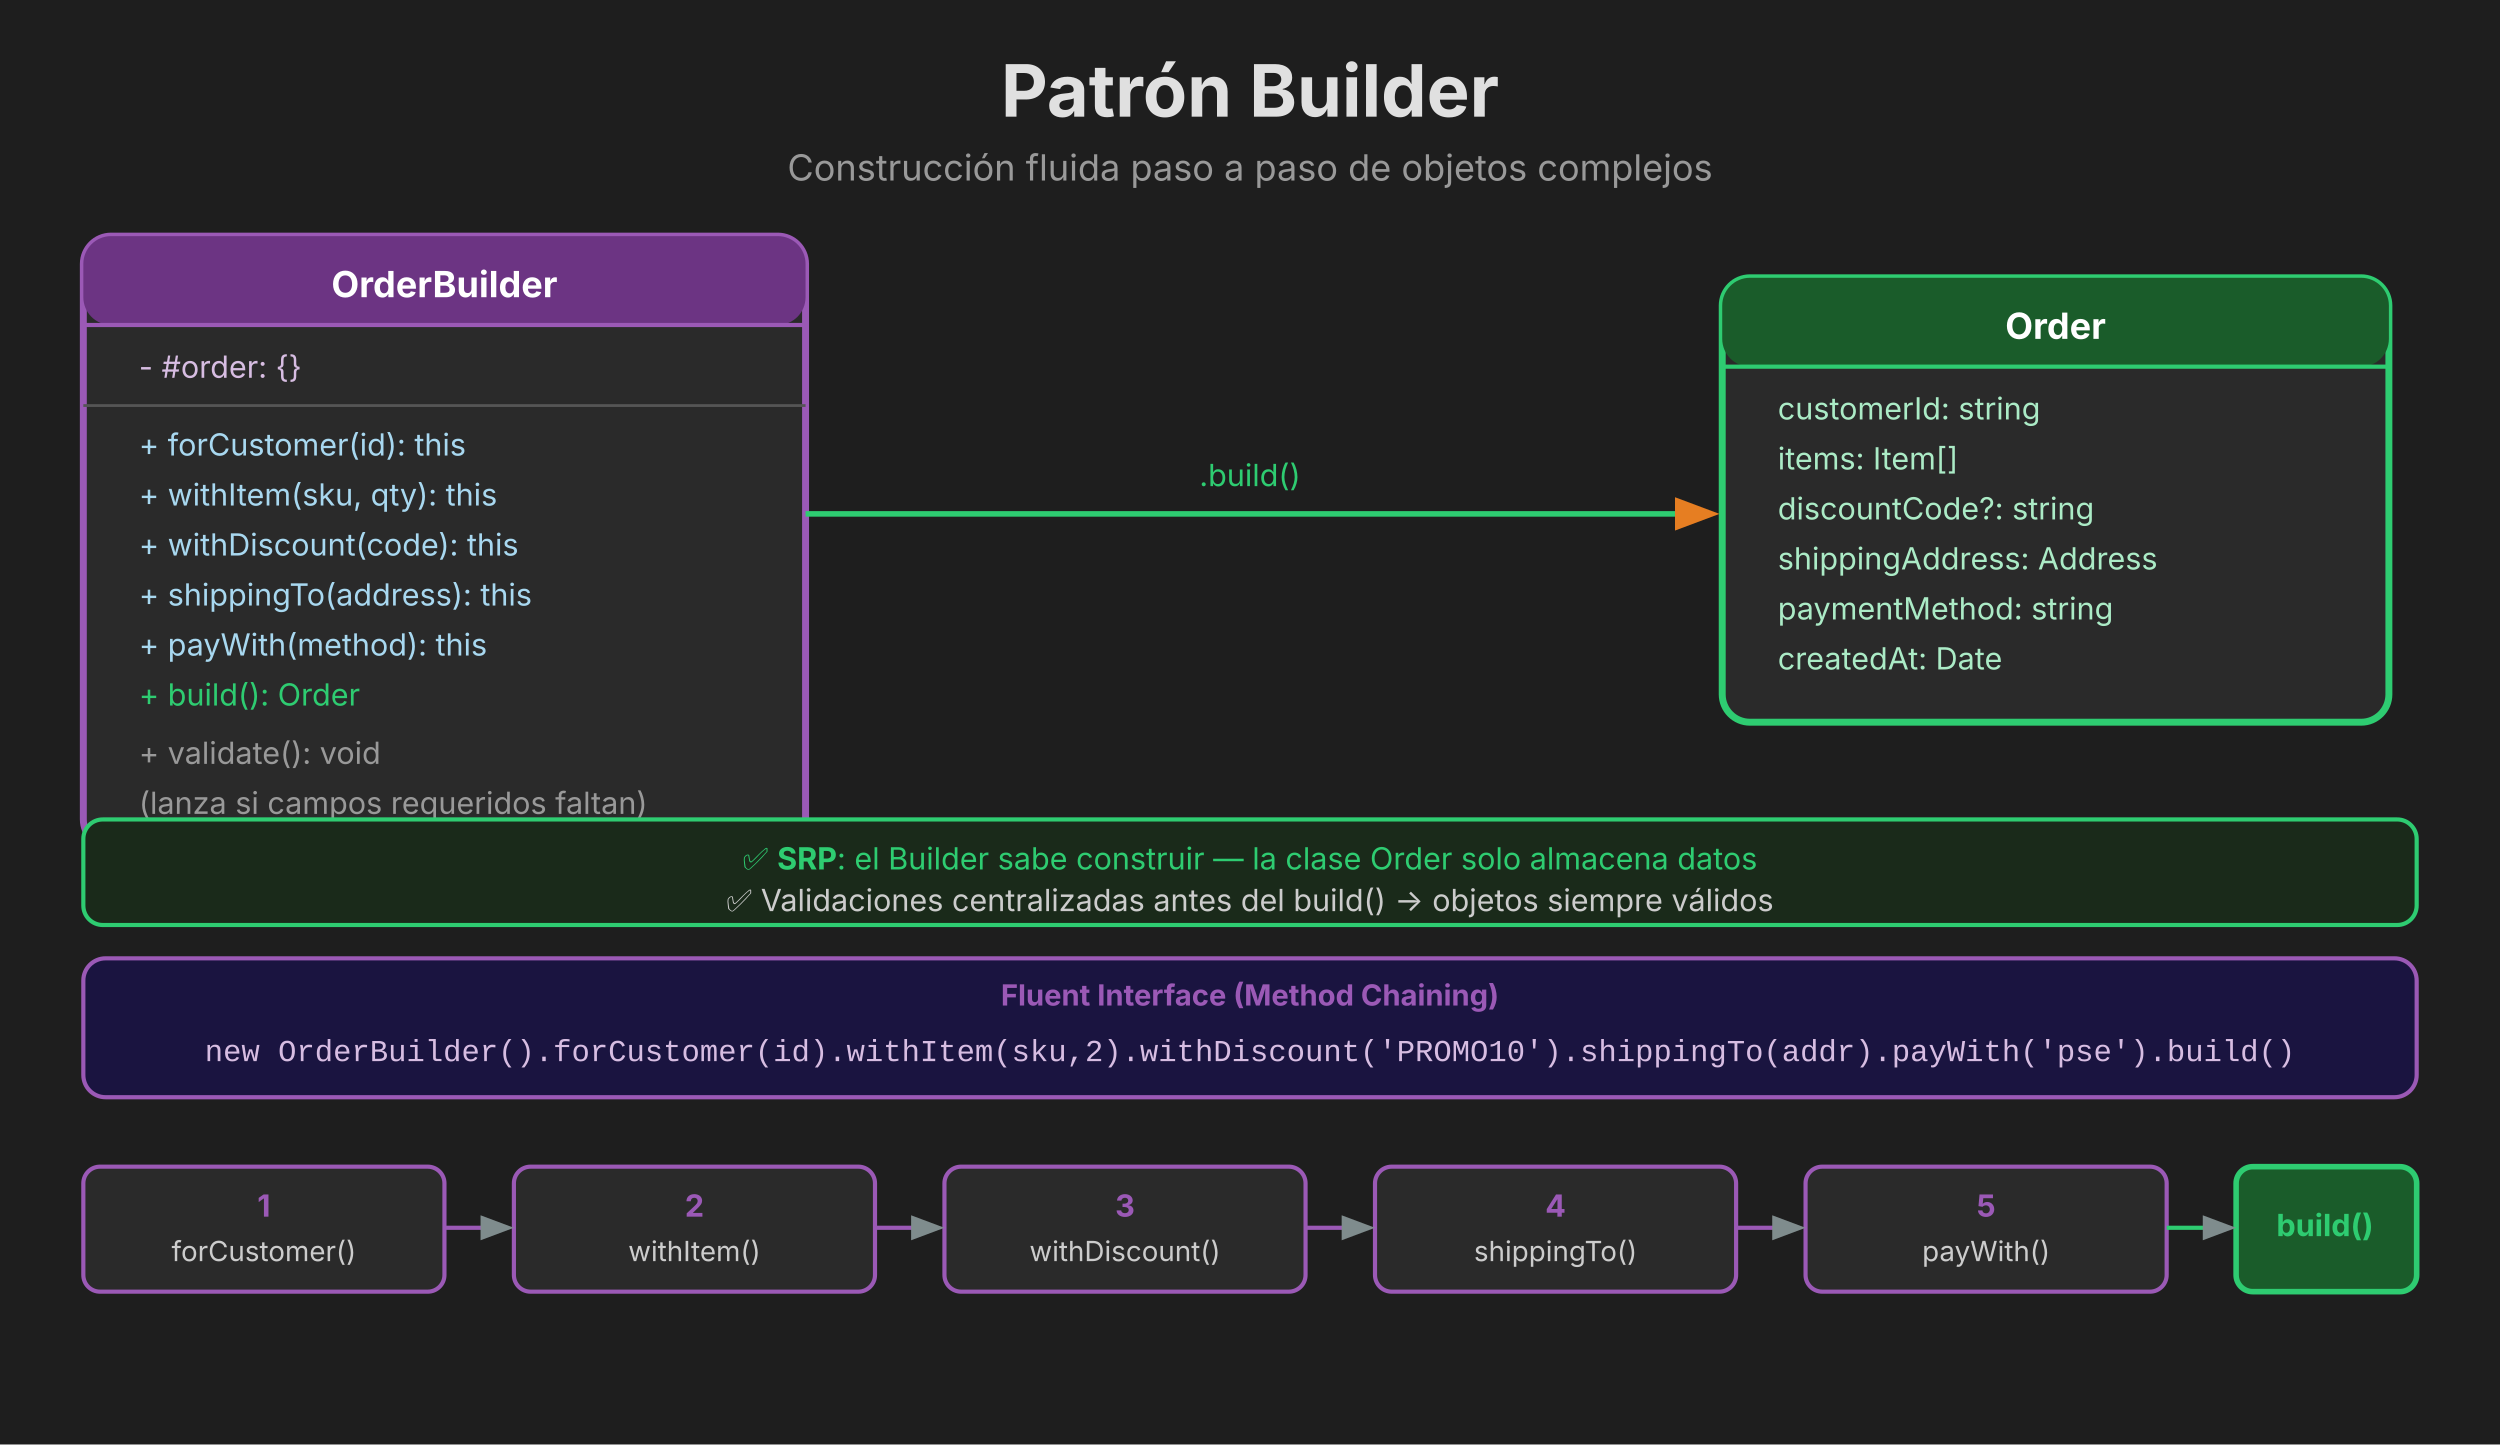
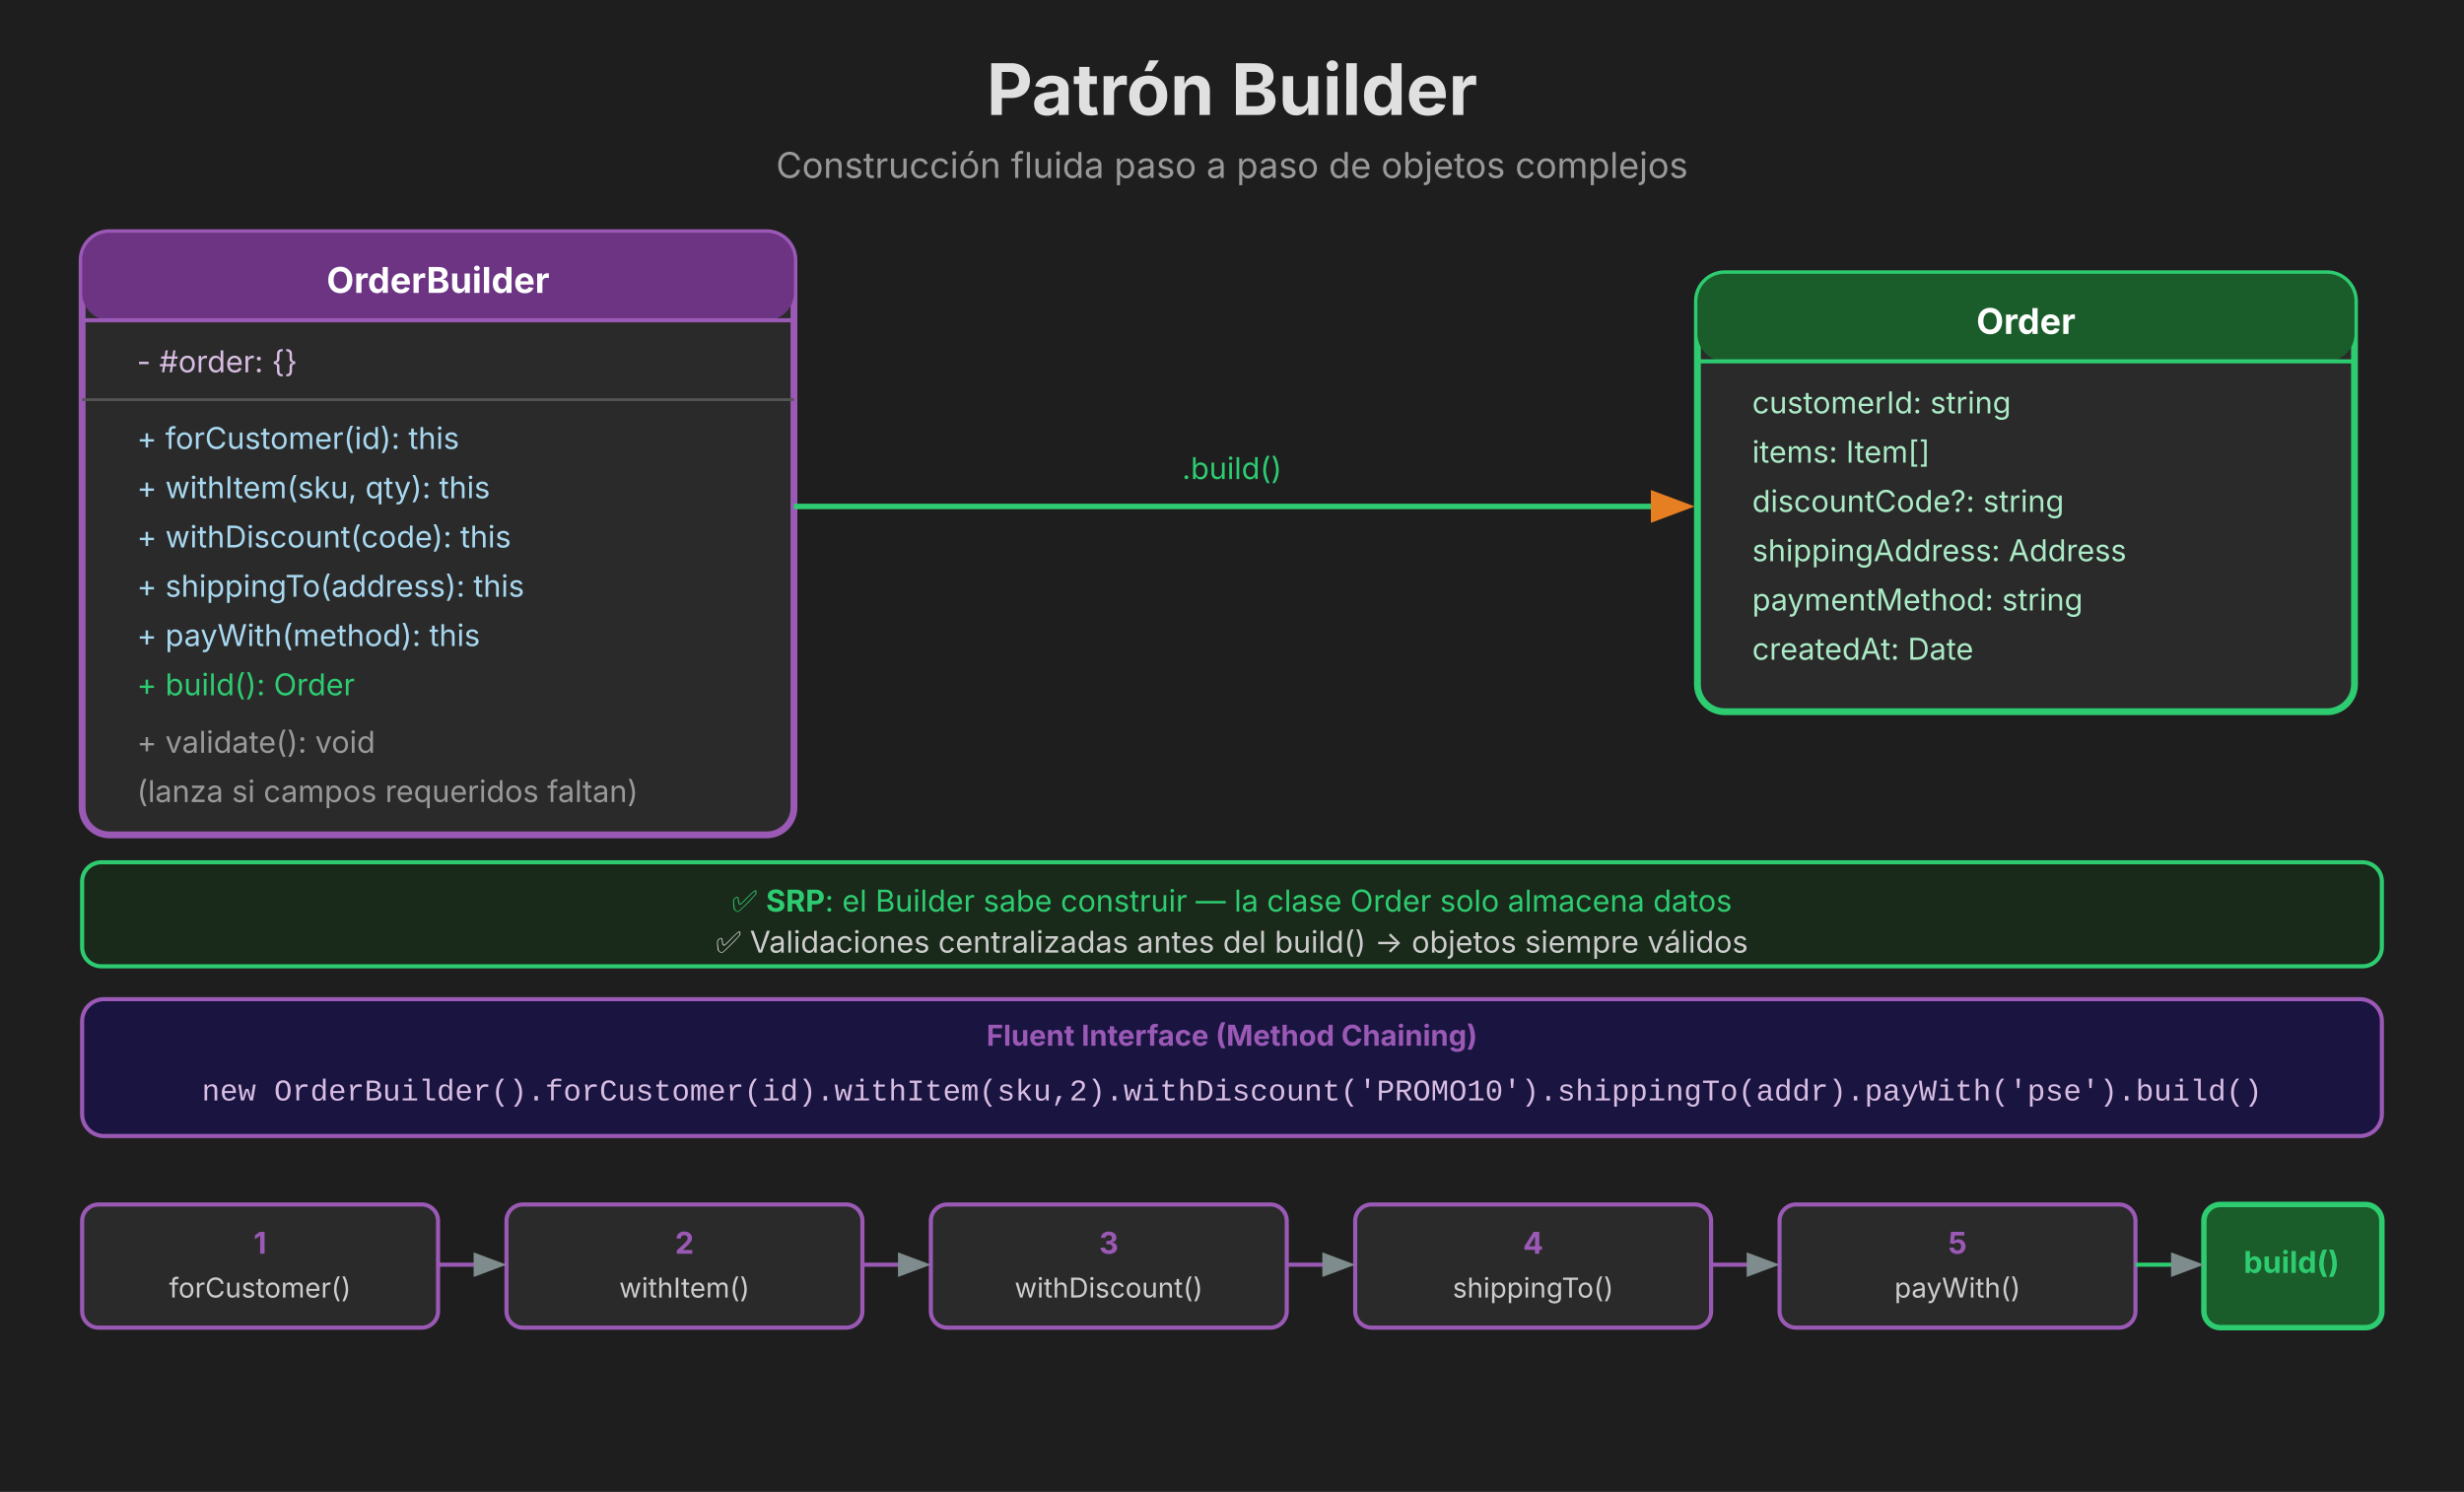
- <svg xmlns="http://www.w3.org/2000/svg" viewBox="0 0 900 520">
-   <rect width="900" height="520" fill="#1e1e1e" />
+ <svg xmlns="http://www.w3.org/2000/svg" viewBox="0 0 900 545">
+   <rect width="900" height="545" fill="#1e1e1e" />
  <text x="450" y="42" font-family="Inter, system-ui, sans-serif" font-size="26" font-weight="bold" text-anchor="middle" fill="#e0e0e0">Patrón Builder</text>
  <text x="450" y="65" font-family="Inter, system-ui, sans-serif" font-size="13" text-anchor="middle" fill="#999">Construcción fluida paso a paso de objetos complejos</text>
  <defs>
    <marker id="arrowOrange" markerWidth="8" markerHeight="8" refX="6" refY="3" orient="auto">
      <path d="M0,0 L0,6 L8,3 z" fill="#e67e22" />
    </marker>
    <marker id="arrowGray2" markerWidth="8" markerHeight="8" refX="6" refY="3" orient="auto">
      <path d="M0,0 L0,6 L8,3 z" fill="#7f8c8d" />
    </marker>
  </defs>
  <rect x="30" y="85" width="260" height="220" rx="10" fill="#2a2a2a" stroke="#9b59b6" stroke-width="2.5" />
  <rect x="30" y="85" width="260" height="32" rx="10" fill="#6c3483" />
  <text x="160" y="107" font-family="Inter, system-ui, sans-serif" font-size="13" font-weight="bold" text-anchor="middle" fill="white">OrderBuilder</text>
  <line x1="30" y1="117" x2="290" y2="117" stroke="#9b59b6" stroke-width="1.5" />
  <text x="50" y="136" font-family="Inter, system-ui, sans-serif" font-size="11" fill="#d7bde2">- #order: {}</text>
  <line x1="30" y1="146" x2="290" y2="146" stroke="#555" stroke-width="1" />
  <text x="50" y="164" font-family="Inter, system-ui, sans-serif" font-size="11" fill="#a8d8f0">+ forCustomer(id): this</text>
  <text x="50" y="182" font-family="Inter, system-ui, sans-serif" font-size="11" fill="#a8d8f0">+ withItem(sku, qty): this</text>
  <text x="50" y="200" font-family="Inter, system-ui, sans-serif" font-size="11" fill="#a8d8f0">+ withDiscount(code): this</text>
  <text x="50" y="218" font-family="Inter, system-ui, sans-serif" font-size="11" fill="#a8d8f0">+ shippingTo(address): this</text>
  <text x="50" y="236" font-family="Inter, system-ui, sans-serif" font-size="11" fill="#a8d8f0">+ payWith(method): this</text>
  <text x="50" y="254" font-family="Inter, system-ui, sans-serif" font-size="11" fill="#2ecc71">+ build(): Order</text>
  <text x="50" y="275" font-family="Inter, system-ui, sans-serif" font-size="11" fill="#999">+ validate(): void</text>
  <text x="50" y="293" font-family="Inter, system-ui, sans-serif" font-size="11" fill="#999">(lanza si campos requeridos faltan)</text>
  <rect x="620" y="100" width="240" height="160" rx="10" fill="#2a2a2a" stroke="#2ecc71" stroke-width="2.5" />
  <rect x="620" y="100" width="240" height="32" rx="10" fill="#1a5c2a" />
  <text x="740" y="122" font-family="Inter, system-ui, sans-serif" font-size="13" font-weight="bold" text-anchor="middle" fill="white">Order</text>
  <line x1="620" y1="132" x2="860" y2="132" stroke="#2ecc71" stroke-width="1.5" />
  <text x="640" y="151" font-family="Inter, system-ui, sans-serif" font-size="11" fill="#abebc6">customerId: string</text>
  <text x="640" y="169" font-family="Inter, system-ui, sans-serif" font-size="11" fill="#abebc6">items: Item[]</text>
  <text x="640" y="187" font-family="Inter, system-ui, sans-serif" font-size="11" fill="#abebc6">discountCode?: string</text>
  <text x="640" y="205" font-family="Inter, system-ui, sans-serif" font-size="11" fill="#abebc6">shippingAddress: Address</text>
  <text x="640" y="223" font-family="Inter, system-ui, sans-serif" font-size="11" fill="#abebc6">paymentMethod: string</text>
  <text x="640" y="241" font-family="Inter, system-ui, sans-serif" font-size="11" fill="#abebc6">createdAt: Date</text>
  <line x1="290" y1="185" x2="615" y2="185" stroke="#2ecc71" stroke-width="2" marker-end="url(#arrowOrange)" />
  <text x="450" y="175" font-family="Inter, system-ui, sans-serif" font-size="11" text-anchor="middle" fill="#2ecc71">.build()</text>
-   <rect x="30" y="345" width="840" height="50" rx="8" fill="#1a1440" stroke="#9b59b6" stroke-width="1.5" />
-   <text x="450" y="362" font-family="Inter, system-ui, sans-serif" font-size="10.5" text-anchor="middle" fill="#9b59b6" font-weight="bold">Fluent Interface (Method Chaining)</text>
-   <text x="450" y="382" font-family="'Courier New', Courier, monospace" font-size="11" text-anchor="middle" fill="#d7bde2">new OrderBuilder().forCustomer(id).withItem(sku,2).withDiscount('PROMO10').shippingTo(addr).payWith('pse').build()</text>
+   <rect x="30" y="365" width="840" height="50" rx="8" fill="#1a1440" stroke="#9b59b6" stroke-width="1.5" />
+   <text x="450" y="382" font-family="Inter, system-ui, sans-serif" font-size="10.5" text-anchor="middle" fill="#9b59b6" font-weight="bold">Fluent Interface (Method Chaining)</text>
+   <text x="450" y="402" font-family="'Courier New', Courier, monospace" font-size="11" text-anchor="middle" fill="#d7bde2">new OrderBuilder().forCustomer(id).withItem(sku,2).withDiscount('PROMO10').shippingTo(addr).payWith('pse').build()</text>
  <g>
-     <rect x="30" y="420" width="130" height="45" rx="6" fill="#2a2a2a" stroke="#9b59b6" stroke-width="1.5" />
-     <text x="95" y="438" font-family="Inter, system-ui, sans-serif" font-size="11" font-weight="bold" text-anchor="middle" fill="#9b59b6">1</text>
-     <text x="95" y="454" font-family="Inter, system-ui, sans-serif" font-size="10" text-anchor="middle" fill="#ccc">forCustomer()</text>
-     <rect x="185" y="420" width="130" height="45" rx="6" fill="#2a2a2a" stroke="#9b59b6" stroke-width="1.5" />
-     <text x="250" y="438" font-family="Inter, system-ui, sans-serif" font-size="11" font-weight="bold" text-anchor="middle" fill="#9b59b6">2</text>
-     <text x="250" y="454" font-family="Inter, system-ui, sans-serif" font-size="10" text-anchor="middle" fill="#ccc">withItem()</text>
-     <rect x="340" y="420" width="130" height="45" rx="6" fill="#2a2a2a" stroke="#9b59b6" stroke-width="1.5" />
-     <text x="405" y="438" font-family="Inter, system-ui, sans-serif" font-size="11" font-weight="bold" text-anchor="middle" fill="#9b59b6">3</text>
-     <text x="405" y="454" font-family="Inter, system-ui, sans-serif" font-size="10" text-anchor="middle" fill="#ccc">withDiscount()</text>
-     <rect x="495" y="420" width="130" height="45" rx="6" fill="#2a2a2a" stroke="#9b59b6" stroke-width="1.5" />
-     <text x="560" y="438" font-family="Inter, system-ui, sans-serif" font-size="11" font-weight="bold" text-anchor="middle" fill="#9b59b6">4</text>
-     <text x="560" y="454" font-family="Inter, system-ui, sans-serif" font-size="10" text-anchor="middle" fill="#ccc">shippingTo()</text>
-     <rect x="650" y="420" width="130" height="45" rx="6" fill="#2a2a2a" stroke="#9b59b6" stroke-width="1.5" />
-     <text x="715" y="438" font-family="Inter, system-ui, sans-serif" font-size="11" font-weight="bold" text-anchor="middle" fill="#9b59b6">5</text>
-     <text x="715" y="454" font-family="Inter, system-ui, sans-serif" font-size="10" text-anchor="middle" fill="#ccc">payWith()</text>
-     <rect x="805" y="420" width="65" height="45" rx="6" fill="#1a5c2a" stroke="#2ecc71" stroke-width="2" />
-     <text x="837" y="445" font-family="Inter, system-ui, sans-serif" font-size="11" font-weight="bold" text-anchor="middle" fill="#2ecc71">build()</text>
-     <line x1="160" y1="442" x2="182" y2="442" stroke="#9b59b6" stroke-width="1.5" marker-end="url(#arrowGray2)" />
-     <line x1="315" y1="442" x2="337" y2="442" stroke="#9b59b6" stroke-width="1.5" marker-end="url(#arrowGray2)" />
-     <line x1="470" y1="442" x2="492" y2="442" stroke="#9b59b6" stroke-width="1.5" marker-end="url(#arrowGray2)" />
-     <line x1="625" y1="442" x2="647" y2="442" stroke="#9b59b6" stroke-width="1.5" marker-end="url(#arrowGray2)" />
-     <line x1="780" y1="442" x2="802" y2="442" stroke="#2ecc71" stroke-width="1.5" marker-end="url(#arrowGray2)" />
+     <rect x="30" y="440" width="130" height="45" rx="6" fill="#2a2a2a" stroke="#9b59b6" stroke-width="1.5" />
+     <text x="95" y="458" font-family="Inter, system-ui, sans-serif" font-size="11" font-weight="bold" text-anchor="middle" fill="#9b59b6">1</text>
+     <text x="95" y="474" font-family="Inter, system-ui, sans-serif" font-size="10" text-anchor="middle" fill="#ccc">forCustomer()</text>
+     <rect x="185" y="440" width="130" height="45" rx="6" fill="#2a2a2a" stroke="#9b59b6" stroke-width="1.5" />
+     <text x="250" y="458" font-family="Inter, system-ui, sans-serif" font-size="11" font-weight="bold" text-anchor="middle" fill="#9b59b6">2</text>
+     <text x="250" y="474" font-family="Inter, system-ui, sans-serif" font-size="10" text-anchor="middle" fill="#ccc">withItem()</text>
+     <rect x="340" y="440" width="130" height="45" rx="6" fill="#2a2a2a" stroke="#9b59b6" stroke-width="1.5" />
+     <text x="405" y="458" font-family="Inter, system-ui, sans-serif" font-size="11" font-weight="bold" text-anchor="middle" fill="#9b59b6">3</text>
+     <text x="405" y="474" font-family="Inter, system-ui, sans-serif" font-size="10" text-anchor="middle" fill="#ccc">withDiscount()</text>
+     <rect x="495" y="440" width="130" height="45" rx="6" fill="#2a2a2a" stroke="#9b59b6" stroke-width="1.5" />
+     <text x="560" y="458" font-family="Inter, system-ui, sans-serif" font-size="11" font-weight="bold" text-anchor="middle" fill="#9b59b6">4</text>
+     <text x="560" y="474" font-family="Inter, system-ui, sans-serif" font-size="10" text-anchor="middle" fill="#ccc">shippingTo()</text>
+     <rect x="650" y="440" width="130" height="45" rx="6" fill="#2a2a2a" stroke="#9b59b6" stroke-width="1.5" />
+     <text x="715" y="458" font-family="Inter, system-ui, sans-serif" font-size="11" font-weight="bold" text-anchor="middle" fill="#9b59b6">5</text>
+     <text x="715" y="474" font-family="Inter, system-ui, sans-serif" font-size="10" text-anchor="middle" fill="#ccc">payWith()</text>
+     <rect x="805" y="440" width="65" height="45" rx="6" fill="#1a5c2a" stroke="#2ecc71" stroke-width="2" />
+     <text x="837" y="465" font-family="Inter, system-ui, sans-serif" font-size="11" font-weight="bold" text-anchor="middle" fill="#2ecc71">build()</text>
+     <line x1="160" y1="462" x2="182" y2="462" stroke="#9b59b6" stroke-width="1.5" marker-end="url(#arrowGray2)" />
+     <line x1="315" y1="462" x2="337" y2="462" stroke="#9b59b6" stroke-width="1.5" marker-end="url(#arrowGray2)" />
+     <line x1="470" y1="462" x2="492" y2="462" stroke="#9b59b6" stroke-width="1.5" marker-end="url(#arrowGray2)" />
+     <line x1="625" y1="462" x2="647" y2="462" stroke="#9b59b6" stroke-width="1.5" marker-end="url(#arrowGray2)" />
+     <line x1="780" y1="462" x2="802" y2="462" stroke="#2ecc71" stroke-width="1.5" marker-end="url(#arrowGray2)" />
  </g>
-   <rect x="30" y="295" width="840" height="38" rx="7" fill="#1a2a1a" stroke="#2ecc71" stroke-width="1.5" />
-   <text x="450" y="313" font-family="Inter, system-ui, sans-serif" font-size="11" text-anchor="middle" fill="#2ecc71">✅  <tspan font-weight="bold">SRP</tspan>: el Builder sabe construir — la clase Order solo almacena datos</text>
-   <text x="450" y="328" font-family="Inter, system-ui, sans-serif" font-size="11" text-anchor="middle" fill="#ccc">✅  Validaciones centralizadas antes del build() → objetos siempre válidos</text>
+   <rect x="30" y="315" width="840" height="38" rx="7" fill="#1a2a1a" stroke="#2ecc71" stroke-width="1.5" />
+   <text x="450" y="333" font-family="Inter, system-ui, sans-serif" font-size="11" text-anchor="middle" fill="#2ecc71">✅  <tspan font-weight="bold">SRP</tspan>: el Builder sabe construir — la clase Order solo almacena datos</text>
+   <text x="450" y="348" font-family="Inter, system-ui, sans-serif" font-size="11" text-anchor="middle" fill="#ccc">✅  Validaciones centralizadas antes del build() → objetos siempre válidos</text>
</svg>
